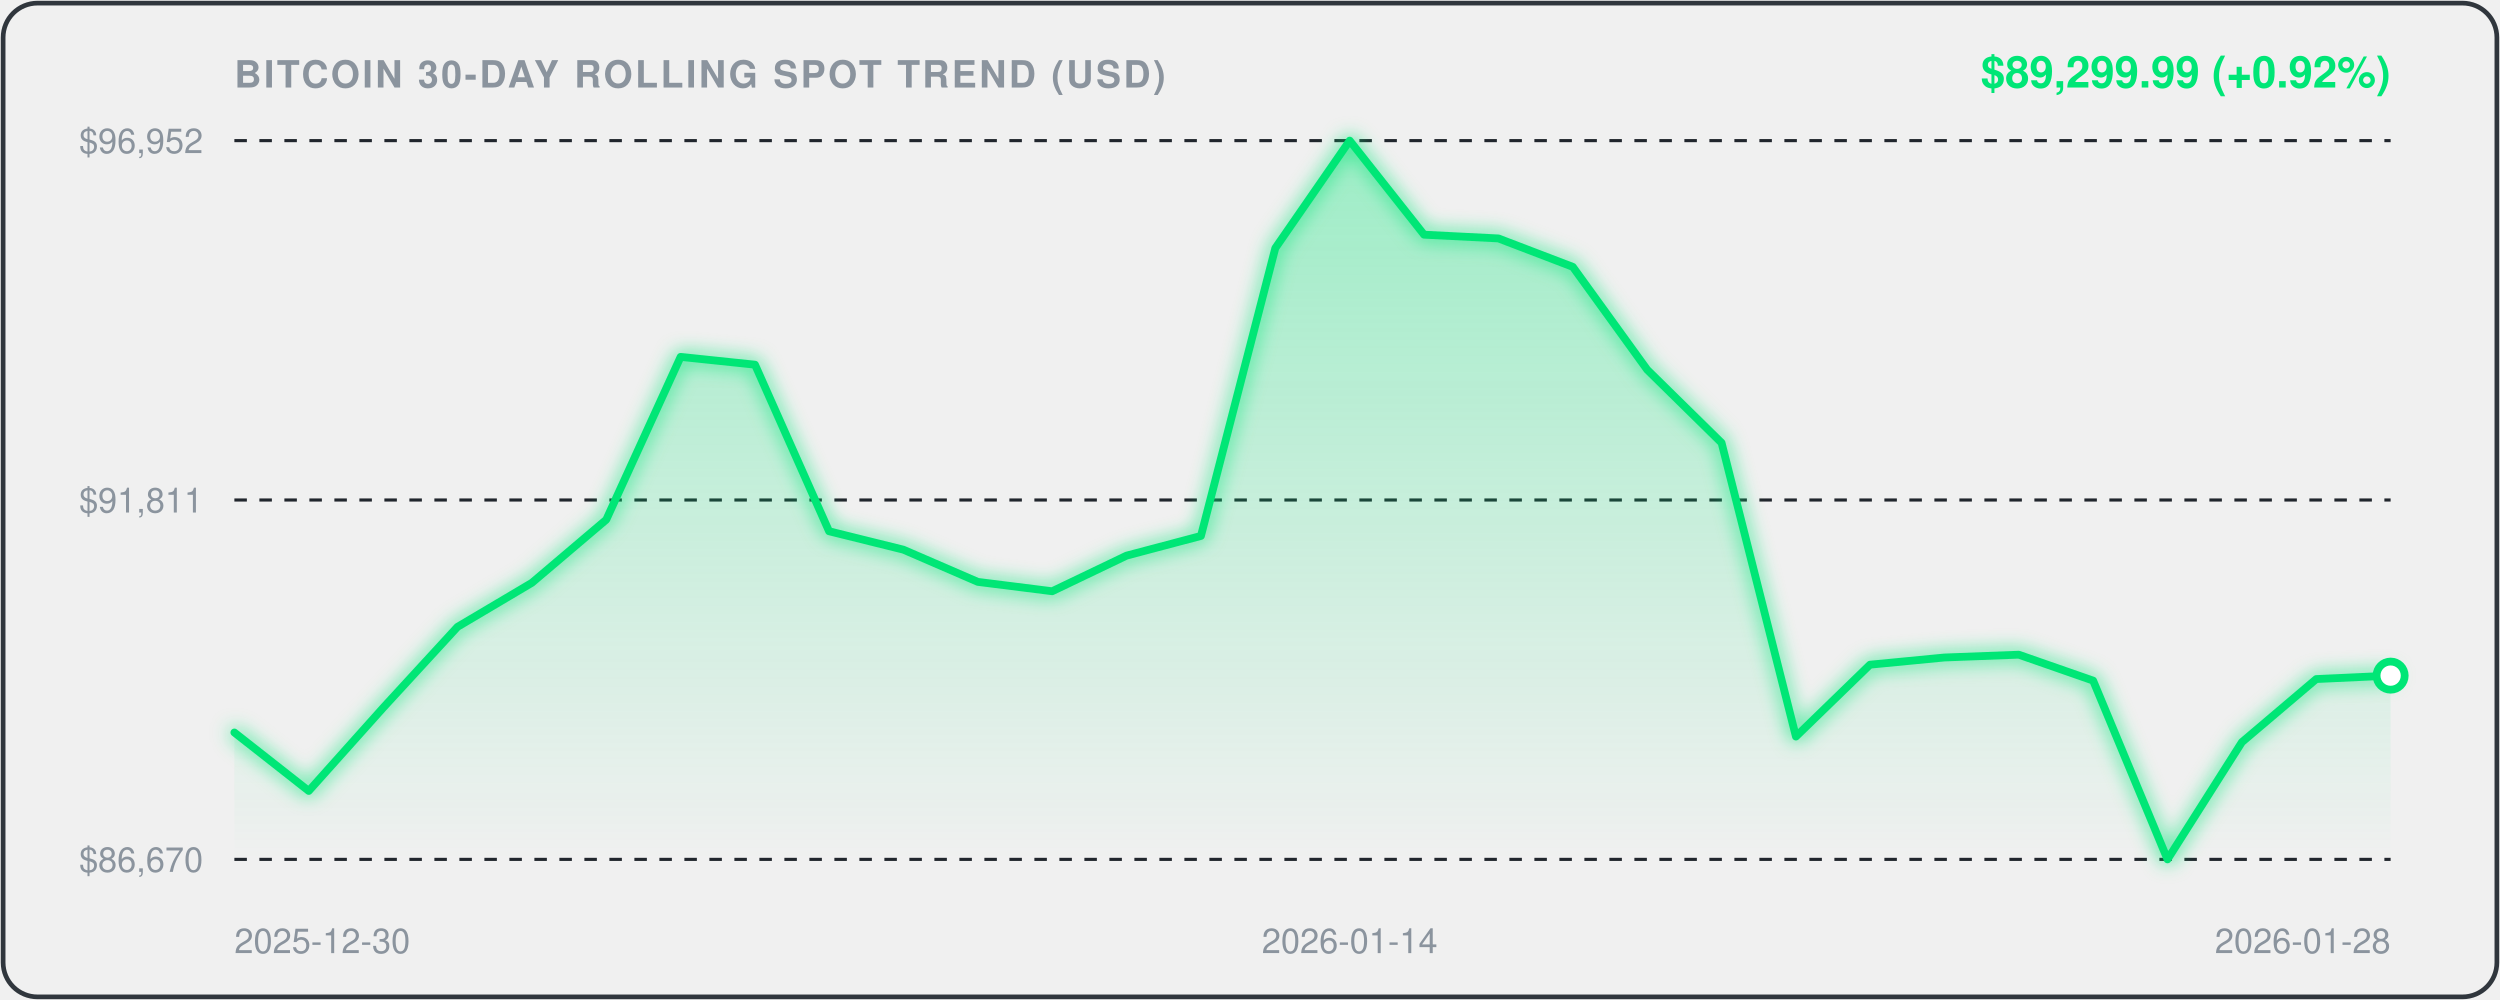
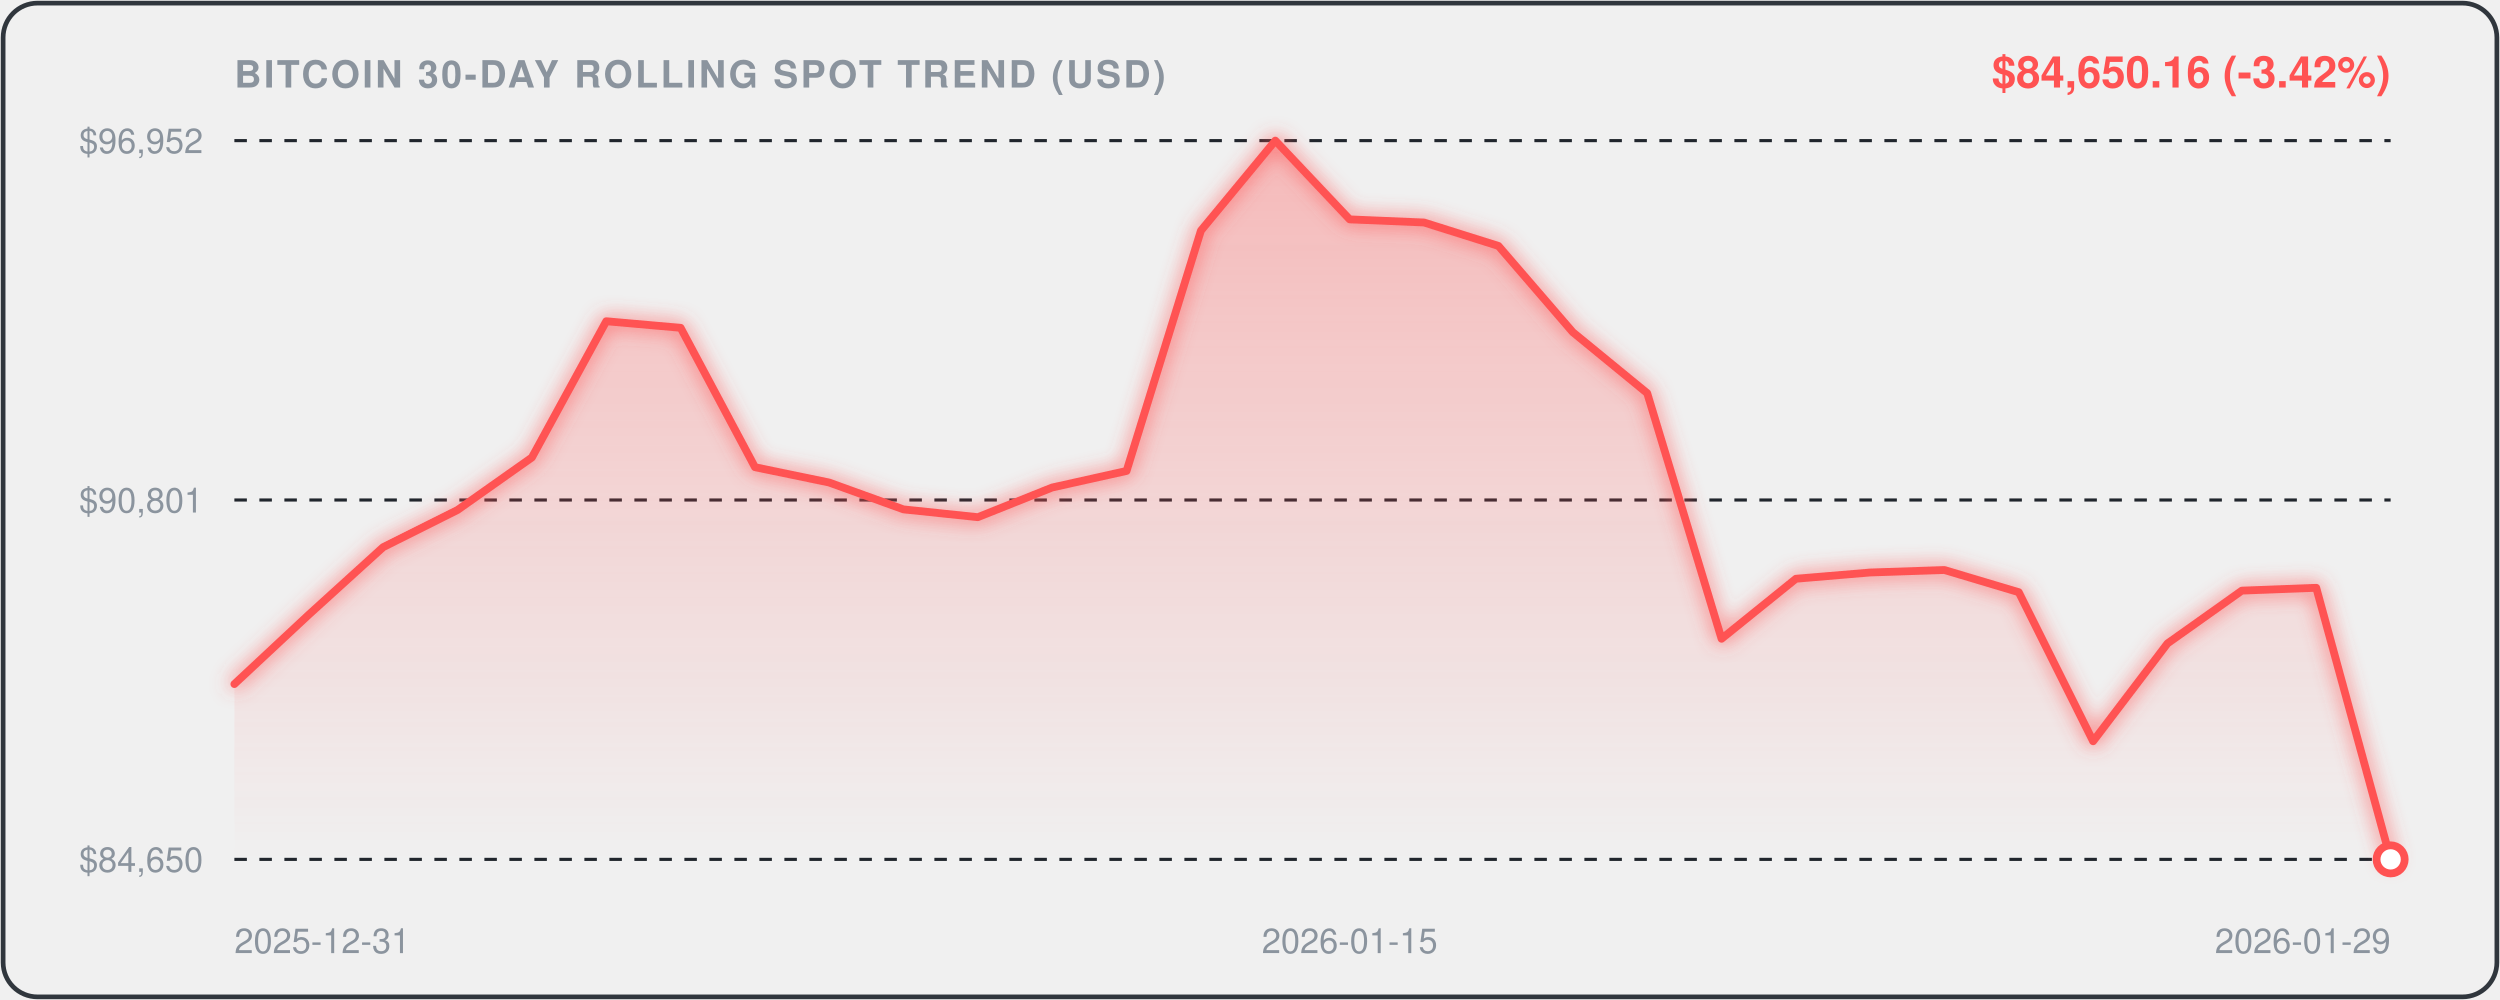
<svg xmlns="http://www.w3.org/2000/svg" viewBox="0 0 800 320" width="100%" height="100%" style="background:#0d1117;border-radius:12px;font-family:-apple-system,BlinkMacSystemFont,'Segoe UI',Helvetica,Arial,sans-serif;">
  <defs>
    <linearGradient id="areaGrad" x1="0" y1="0" x2="0" y2="1">
-       <stop offset="0%" stop-color="rgba(0, 230, 118, 0.35)" />
-       <stop offset="100%" stop-color="rgba(0, 230, 118, 0.0)" />
+       <stop offset="0%" stop-color="rgba(255, 82, 82, 0.35)" />
+       <stop offset="100%" stop-color="rgba(255, 82, 82, 0.0)" />
    </linearGradient>
    <filter id="glow" x="-20%" y="-20%" width="140%" height="140%">
      <feGaussianBlur stdDeviation="3" result="blur" />
      <feComposite in="SourceGraphic" in2="blur" operator="over" />
    </filter>
  </defs>
  <rect x="1" y="1" width="798" height="318" rx="11" fill="none" stroke="#30363d" stroke-width="1.5" />
  <text x="75" y="28" fill="#8b949e" font-size="12" font-weight="600" letter-spacing="0.8">BITCOIN 30-DAY ROLLING SPOT TREND (USD)</text>
-   <text x="765" y="28" text-anchor="end" fill="#00E676" font-size="14" font-weight="700">$89,299.99 (+0.92%)</text>
+   <text x="765" y="28" text-anchor="end" fill="#FF5252" font-size="14" font-weight="700">$84,650.16 (-3.42%)</text>
  <line x1="75" y1="45" x2="765" y2="45" stroke="#21262d" stroke-width="1" stroke-dasharray="4,4" />
  <text x="65" y="49" text-anchor="end" fill="#8b949e" font-size="11">$96,952</text>
  <line x1="75" y1="160.0" x2="765" y2="160.0" stroke="#21262d" stroke-width="1" stroke-dasharray="4,4" />
-   <text x="65" y="164.0" text-anchor="end" fill="#8b949e" font-size="11">$91,811</text>
+   <text x="65" y="164.0" text-anchor="end" fill="#8b949e" font-size="11">$90,801</text>
  <line x1="75" y1="275" x2="765" y2="275" stroke="#21262d" stroke-width="1" stroke-dasharray="4,4" />
-   <text x="65" y="279" text-anchor="end" fill="#8b949e" font-size="11">$86,670</text>
-   <path d="M 75.0,234.4 L 98.8,253.1 L 122.6,226.5 L 146.4,200.6 L 170.2,186.5 L 194.0,166.3 L 217.8,114.2 L 241.6,116.7 L 265.3,170.0 L 289.1,175.9 L 312.9,186.2 L 336.7,189.2 L 360.5,177.8 L 384.3,171.5 L 408.1,79.4 L 431.9,45.0 L 455.7,75.1 L 479.5,76.3 L 503.3,85.4 L 527.1,118.3 L 550.9,141.7 L 574.7,235.7 L 598.4,212.7 L 622.2,210.4 L 646.0,209.5 L 669.8,217.8 L 693.6,275.0 L 717.4,237.5 L 741.2,217.3 L 765.0,216.2 L 765.0,275.0 L 75.0,275.0 Z" fill="url(#areaGrad)" />
-   <path d="M 75.0,234.4 L 98.8,253.1 L 122.6,226.5 L 146.4,200.6 L 170.2,186.5 L 194.0,166.3 L 217.8,114.2 L 241.6,116.7 L 265.3,170.0 L 289.1,175.9 L 312.9,186.2 L 336.7,189.2 L 360.5,177.8 L 384.3,171.5 L 408.1,79.4 L 431.9,45.0 L 455.7,75.1 L 479.5,76.3 L 503.3,85.4 L 527.1,118.3 L 550.9,141.7 L 574.7,235.7 L 598.4,212.7 L 622.2,210.4 L 646.0,209.5 L 669.8,217.8 L 693.6,275.0 L 717.4,237.5 L 741.2,217.3 L 765.0,216.2" fill="none" stroke="#00E676" stroke-width="2.5" stroke-linecap="round" stroke-linejoin="round" filter="url(#glow)" />
-   <circle cx="765.0" cy="216.2" r="4.5" fill="#ffffff" stroke="#00E676" stroke-width="2.5" />
-   <text x="75.0" y="305" fill="#8b949e" font-size="11" text-anchor="start">2025-12-30</text>
-   <text x="431.9" y="305" fill="#8b949e" font-size="11" text-anchor="middle">2026-01-14</text>
-   <text x="765.0" y="305" fill="#8b949e" font-size="11" text-anchor="end">2026-01-28</text>
+   <text x="65" y="279" text-anchor="end" fill="#8b949e" font-size="11">$84,650</text>
+   <path d="M 75.0,218.9 L 98.8,196.7 L 122.6,175.1 L 146.4,163.2 L 170.2,146.4 L 194.0,102.8 L 217.8,104.9 L 241.6,149.5 L 265.3,154.4 L 289.1,163.0 L 312.9,165.5 L 336.7,156.0 L 360.5,150.7 L 384.3,73.8 L 408.1,45.0 L 431.9,70.2 L 455.7,71.2 L 479.5,78.7 L 503.3,106.3 L 527.1,125.8 L 550.9,204.4 L 574.7,185.2 L 598.4,183.2 L 622.2,182.4 L 646.0,189.5 L 669.8,237.2 L 693.6,205.9 L 717.4,189.0 L 741.2,188.1 L 765.0,275.0 L 765.0,275.0 L 75.0,275.0 Z" fill="url(#areaGrad)" />
+   <path d="M 75.0,218.9 L 98.8,196.7 L 122.6,175.1 L 146.4,163.2 L 170.2,146.4 L 194.0,102.8 L 217.8,104.9 L 241.6,149.5 L 265.3,154.4 L 289.1,163.0 L 312.9,165.5 L 336.7,156.0 L 360.5,150.7 L 384.3,73.8 L 408.1,45.0 L 431.9,70.2 L 455.7,71.2 L 479.5,78.7 L 503.3,106.3 L 527.1,125.8 L 550.9,204.4 L 574.7,185.2 L 598.4,183.2 L 622.2,182.4 L 646.0,189.5 L 669.8,237.2 L 693.6,205.9 L 717.4,189.0 L 741.2,188.1 L 765.0,275.0" fill="none" stroke="#FF5252" stroke-width="2.5" stroke-linecap="round" stroke-linejoin="round" filter="url(#glow)" />
+   <circle cx="765.0" cy="275.0" r="4.5" fill="#ffffff" stroke="#FF5252" stroke-width="2.5" />
+   <text x="75.0" y="305" fill="#8b949e" font-size="11" text-anchor="start">2025-12-31</text>
+   <text x="431.9" y="305" fill="#8b949e" font-size="11" text-anchor="middle">2026-01-15</text>
+   <text x="765.0" y="305" fill="#8b949e" font-size="11" text-anchor="end">2026-01-29</text>
</svg>
